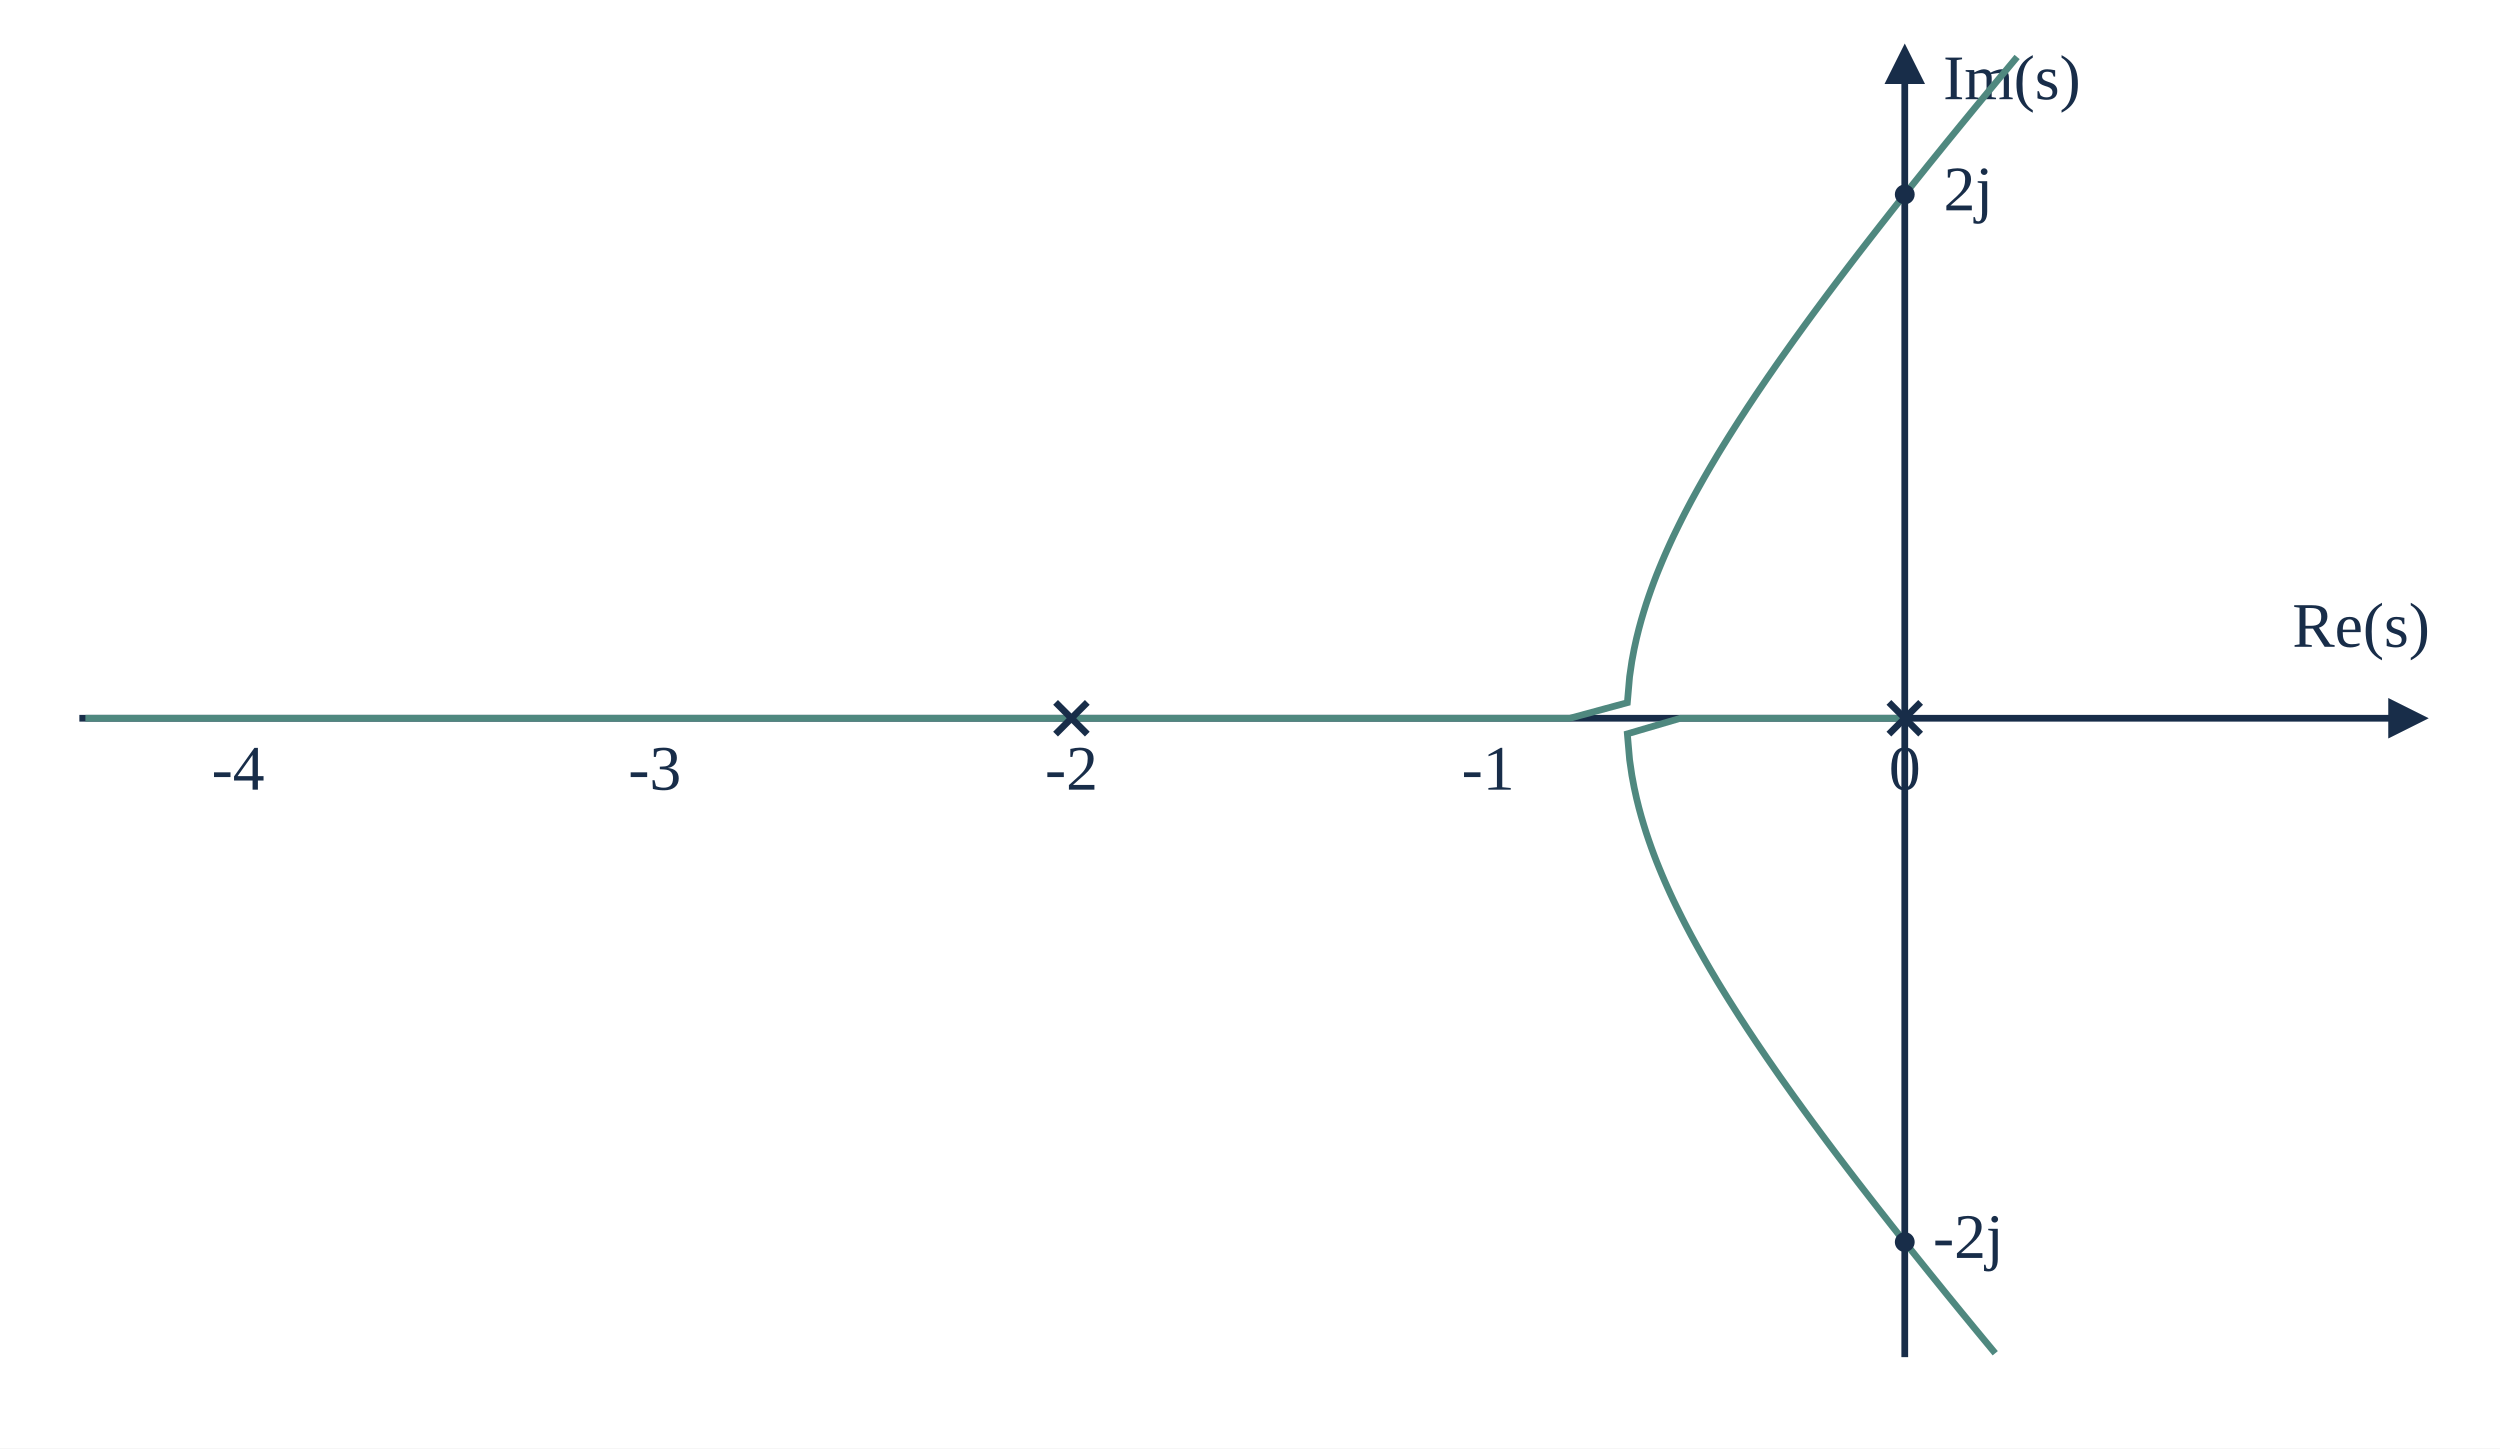
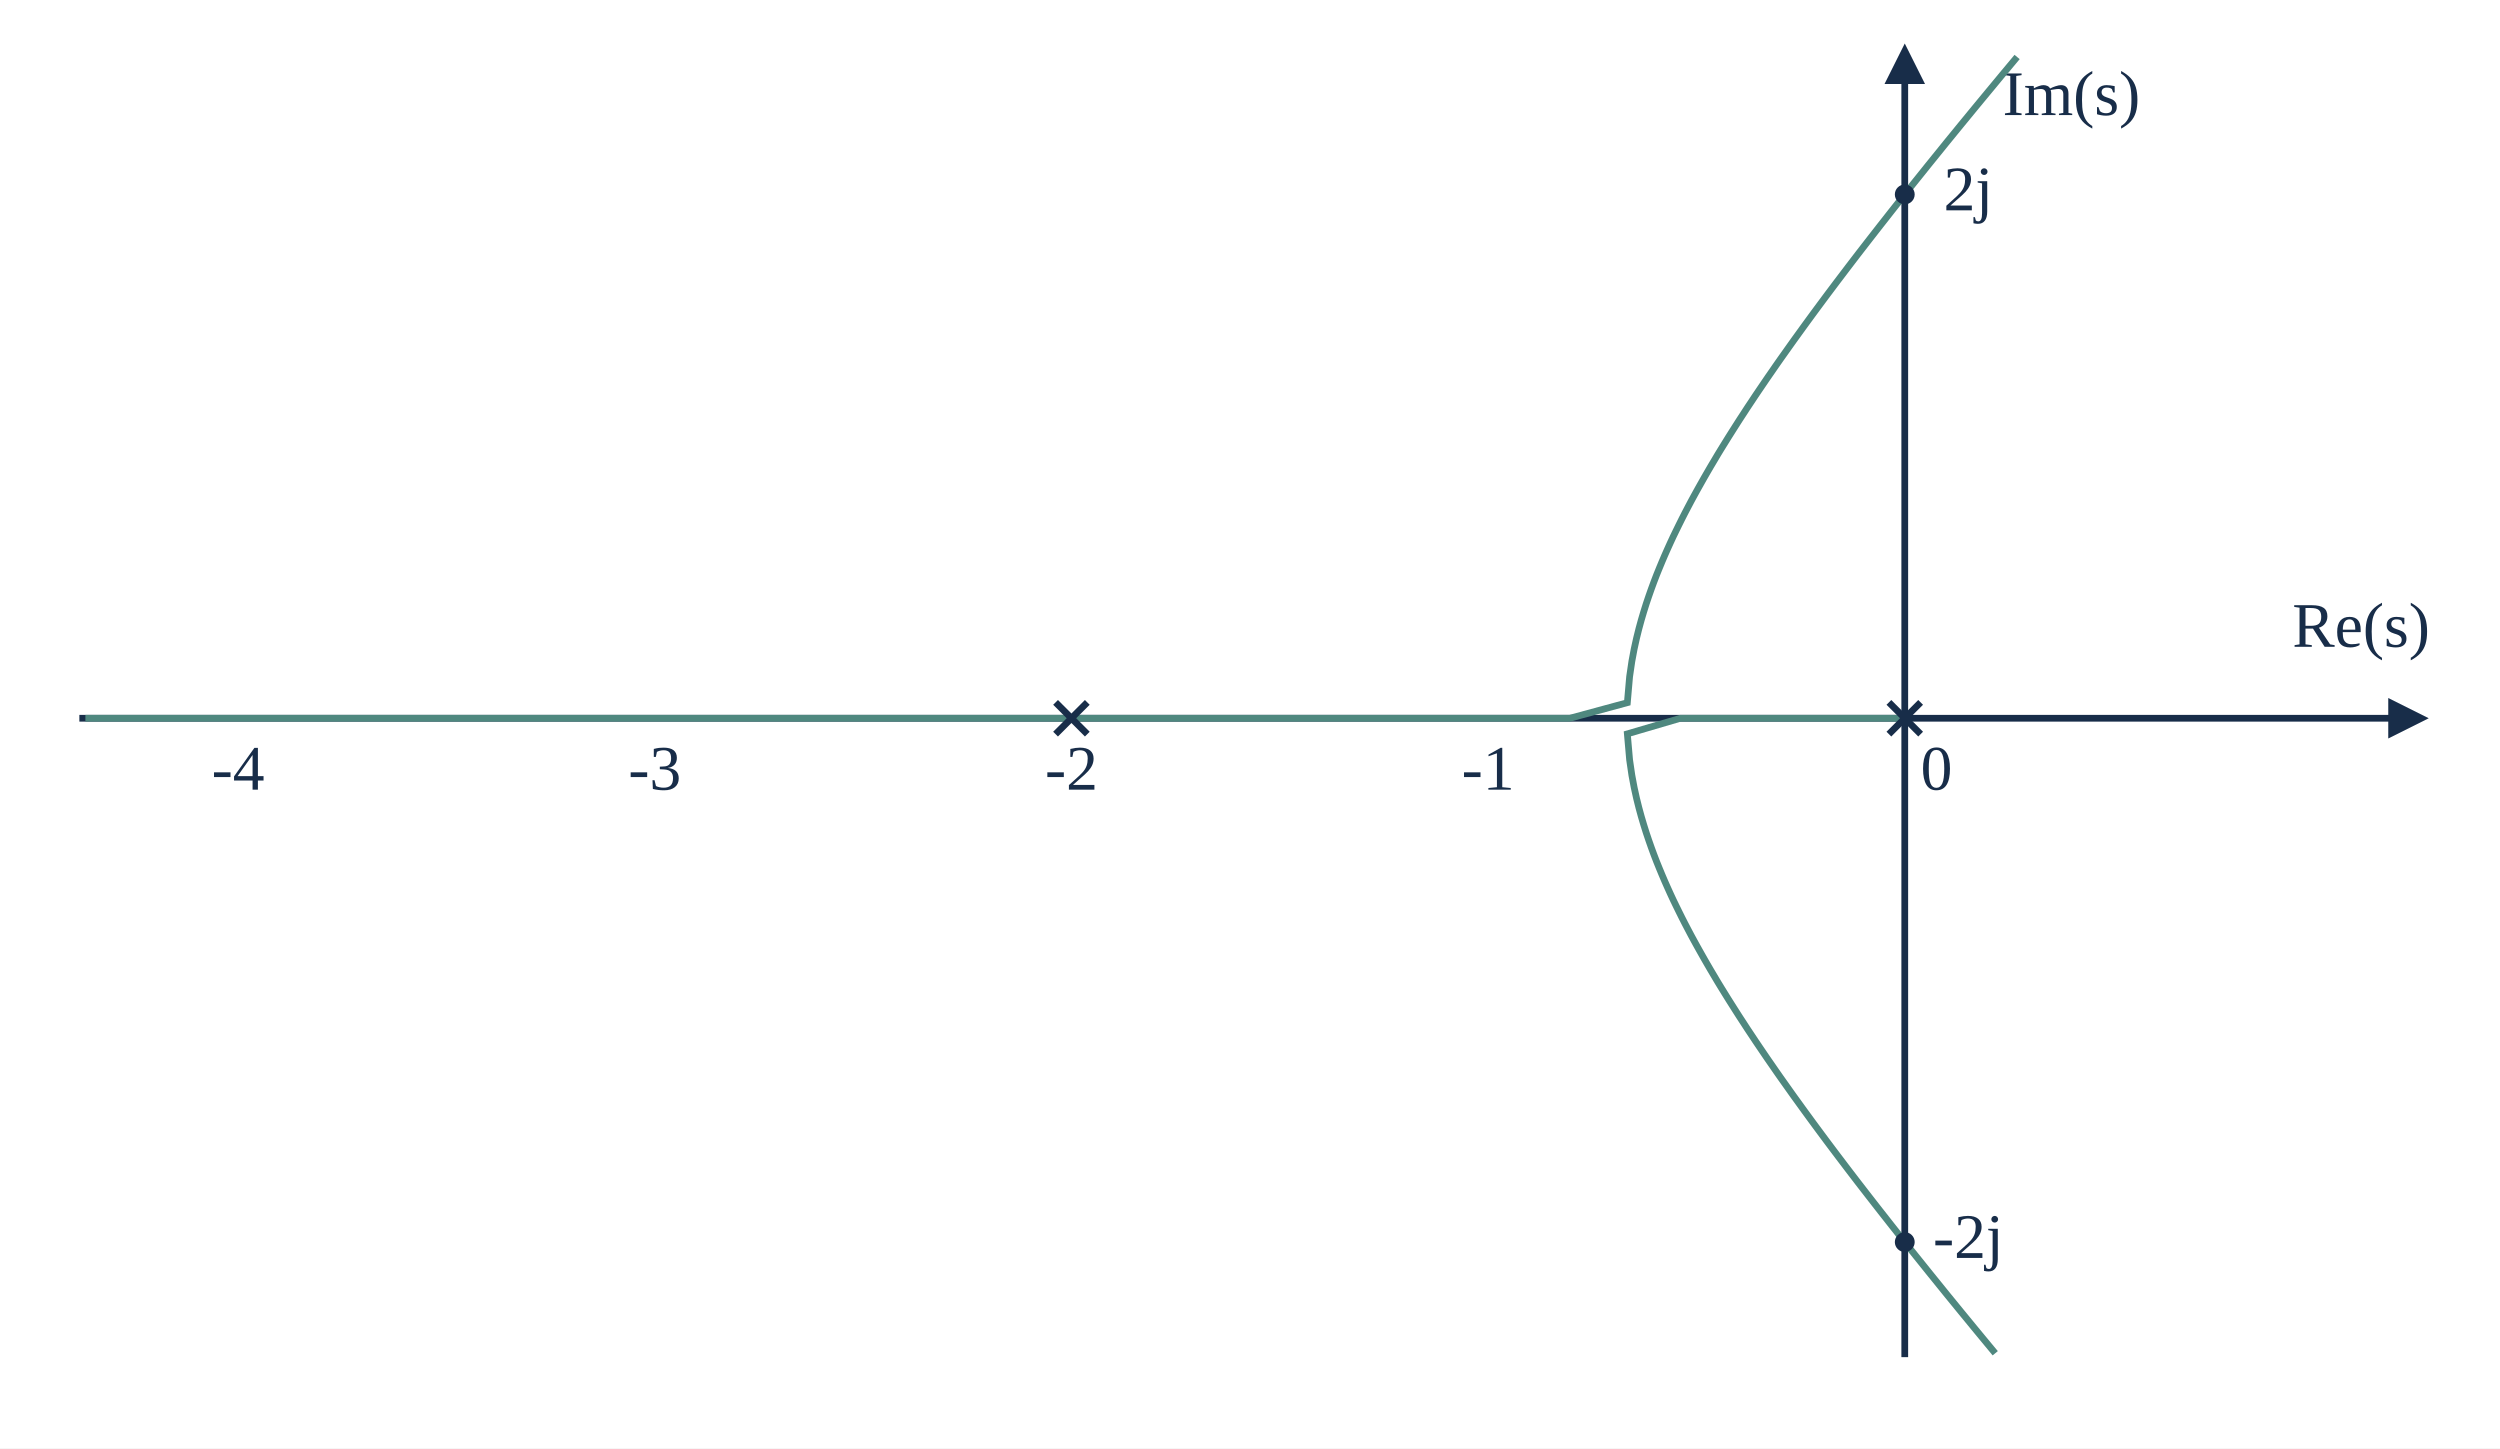
<svg xmlns="http://www.w3.org/2000/svg" width="630" height="365" viewBox="0 0 630 365" role="img">
  <defs>
    <marker id="arrow" viewBox="0 0 10 10" markerWidth="6" markerHeight="6" refX="8" refY="5" orient="auto">
      <path d="M0 0L10 5L0 10z" fill="#182d49" />
    </marker>
  </defs>
  <rect width="100%" height="100%" fill="#fff" />
  <g font-family="&quot;Times New Roman&quot;, &quot;Liberation Serif&quot;, SimSun, &quot;宋体&quot;, &quot;Noto Serif CJK SC&quot;, serif" font-size="16" fill="#182d49">
    <path d="M20 181H610" fill="none" stroke="#182d49" stroke-width="1.7" marker-end="url(#arrow)" />
    <path d="M480 342V13" fill="none" stroke="#182d49" stroke-width="1.7" marker-end="url(#arrow)" />
    <text x="595" y="163" text-anchor="middle">Re(s)</text>
-     <text x="507" y="25" text-anchor="middle">Im(s)</text>
+     <text x="522" y="29" text-anchor="middle">Im(s)</text>
    <text x="60" y="199" text-anchor="middle">-4</text>
    <text x="165" y="199" text-anchor="middle">-3</text>
    <text x="270" y="199" text-anchor="middle">-2</text>
    <text x="375" y="199" text-anchor="middle">-1</text>
-     <text x="480" y="199" text-anchor="middle">0</text>
+     <text x="488" y="199" text-anchor="middle">0</text>
    <path d="M270.00 181.00 L269.26 181.00 L269.25 181.00 L269.23 181.00 L269.22 181.00 L269.20 181.00 L269.19 181.00 L269.17 181.00 L269.16 181.00 L269.14 181.00 L269.13 181.00 L269.11 181.00 L269.10 181.00 L269.08 181.00 L269.06 181.00 L269.05 181.00 L269.03 181.00 L269.01 181.00 L268.99 181.00 L268.98 181.00 L268.96 181.00 L268.94 181.00 L268.92 181.00 L268.90 181.00 L268.88 181.00 L268.86 181.00 L268.84 181.00 L268.82 181.00 L268.80 181.00 L268.78 181.00 L268.75 181.00 L268.73 181.00 L268.71 181.00 L268.68 181.00 L268.66 181.00 L268.64 181.00 L268.61 181.00 L268.59 181.00 L268.56 181.00 L268.53 181.00 L268.51 181.00 L268.48 181.00 L268.45 181.00 L268.43 181.00 L268.40 181.00 L268.37 181.00 L268.34 181.00 L268.31 181.00 L268.28 181.00 L268.25 181.00 L268.22 181.00 L268.18 181.00 L268.15 181.00 L268.12 181.00 L268.08 181.00 L268.05 181.00 L268.01 181.00 L267.98 181.00 L267.94 181.00 L267.90 181.00 L267.87 181.00 L267.83 181.00 L267.79 181.00 L267.75 181.00 L267.71 181.00 L267.67 181.00 L267.62 181.00 L267.58 181.00 L267.54 181.00 L267.49 181.00 L267.45 181.00 L267.40 181.00 L267.36 181.00 L267.31 181.00 L267.26 181.00 L267.21 181.00 L267.16 181.00 L267.11 181.00 L267.06 181.00 L267.00 181.00 L266.95 181.00 L266.89 181.00 L266.84 181.00 L266.78 181.00 L266.72 181.00 L266.66 181.00 L266.60 181.00 L266.54 181.00 L266.48 181.00 L266.42 181.00 L266.35 181.00 L266.29 181.00 L266.22 181.00 L266.15 181.00 L266.08 181.00 L266.01 181.00 L265.94 181.00 L265.87 181.00 L265.79 181.00 L265.72 181.00 L265.64 181.00 L265.56 181.00 L265.48 181.00 L265.40 181.00 L265.32 181.00 L265.24 181.00 L265.15 181.00 L265.06 181.00 L264.98 181.00 L264.89 181.00 L264.79 181.00 L264.70 181.00 L264.61 181.00 L264.51 181.00 L264.41 181.00 L264.31 181.00 L264.21 181.00 L264.10 181.00 L264.00 181.00 L263.89 181.00 L263.78 181.00 L263.67 181.00 L263.56 181.00 L263.44 181.00 L263.33 181.00 L263.21 181.00 L263.09 181.00 L262.96 181.00 L262.84 181.00 L262.71 181.00 L262.58 181.00 L262.45 181.00 L262.31 181.00 L262.17 181.00 L262.03 181.00 L261.89 181.00 L261.75 181.00 L261.60 181.00 L261.45 181.00 L261.30 181.00 L261.15 181.00 L260.99 181.00 L260.83 181.00 L260.66 181.00 L260.50 181.00 L260.33 181.00 L260.16 181.00 L259.98 181.00 L259.81 181.00 L259.63 181.00 L259.44 181.00 L259.25 181.00 L259.06 181.00 L258.87 181.00 L258.67 181.00 L258.47 181.00 L258.27 181.00 L258.06 181.00 L257.85 181.00 L257.64 181.00 L257.42 181.00 L257.20 181.00 L256.97 181.00 L256.74 181.00 L256.51 181.00 L256.27 181.00 L256.03 181.00 L255.78 181.00 L255.53 181.00 L255.28 181.00 L255.02 181.00 L254.76 181.00 L254.49 181.00 L254.22 181.00 L253.94 181.00 L253.66 181.00 L253.38 181.00 L253.09 181.00 L252.79 181.00 L252.49 181.00 L252.18 181.00 L251.87 181.00 L251.56 181.00 L251.23 181.00 L250.91 181.00 L250.58 181.00 L250.24 181.00 L249.89 181.00 L249.54 181.00 L249.19 181.00 L248.83 181.00 L248.46 181.00 L248.09 181.00 L247.71 181.00 L247.32 181.00 L246.93 181.00 L246.53 181.00 L246.13 181.00 L245.72 181.00 L245.30 181.00 L244.87 181.00 L244.44 181.00 L244.00 181.00 L243.55 181.00 L243.10 181.00 L242.64 181.00 L242.17 181.00 L241.69 181.00 L241.21 181.00 L240.72 181.00 L240.22 181.00 L239.71 181.00 L239.19 181.00 L238.67 181.00 L238.13 181.00 L237.59 181.00 L237.04 181.00 L236.48 181.00 L235.91 181.00 L235.33 181.00 L234.75 181.00 L234.15 181.00 L233.55 181.00 L232.93 181.00 L232.31 181.00 L231.67 181.00 L231.03 181.00 L230.37 181.00 L229.71 181.00 L229.03 181.00 L228.34 181.00 L227.65 181.00 L226.94 181.00 L226.22 181.00 L225.49 181.00 L224.75 181.00 L223.99 181.00 L223.23 181.00 L222.45 181.00 L221.66 181.00 L220.86 181.00 L220.05 181.00 L219.22 181.00 L218.39 181.00 L217.53 181.00 L216.67 181.00 L215.79 181.00 L214.90 181.00 L214.00 181.00 L213.08 181.00 L212.15 181.00 L211.20 181.00 L210.24 181.00 L209.27 181.00 L208.28 181.00 L207.27 181.00 L206.26 181.00 L205.22 181.00 L204.17 181.00 L203.11 181.00 L202.02 181.00 L200.93 181.00 L199.81 181.00 L198.68 181.00 L197.54 181.00 L196.37 181.00 L195.19 181.00 L194.00 181.00 L192.78 181.00 L191.55 181.00 L190.30 181.00 L189.03 181.00 L187.74 181.00 L186.44 181.00 L185.11 181.00 L183.77 181.00 L182.40 181.00 L181.02 181.00 L179.62 181.00 L178.20 181.00 L176.75 181.00 L175.29 181.00 L173.80 181.00 L172.30 181.00 L170.77 181.00 L169.22 181.00 L167.65 181.00 L166.06 181.00 L164.45 181.00 L162.81 181.00 L161.15 181.00 L159.46 181.00 L157.76 181.00 L156.03 181.00 L154.27 181.00 L152.49 181.00 L150.69 181.00 L148.86 181.00 L147.01 181.00 L145.13 181.00 L143.22 181.00 L141.29 181.00 L139.33 181.00 L137.35 181.00 L135.33 181.00 L133.29 181.00 L131.23 181.00 L129.13 181.00 L127.01 181.00 L124.86 181.00 L122.67 181.00 L120.46 181.00 L118.22 181.00 L115.95 181.00 L113.65 181.00 L111.32 181.00 L108.95 181.00 L106.56 181.00 L104.13 181.00 L101.67 181.00 L99.18 181.00 L96.65 181.00 L94.09 181.00 L91.50 181.00 L88.87 181.00 L86.21 181.00 L83.51 181.00 L80.78 181.00 L78.01 181.00 L75.21 181.00 L72.37 181.00 L69.49 181.00 L66.57 181.00 L63.62 181.00 L60.62 181.00 L57.59 181.00 L54.52 181.00 L51.41 181.00 L48.25 181.00 L45.06 181.00 L41.83 181.00 L38.55 181.00 L35.23 181.00 L31.87 181.00 L28.47 181.00 L25.02 181.00 L21.52 181.00" fill="none" stroke="#4f887f" stroke-width="1.7" />
    <path d="M270.00 181.00 L270.74 181.00 L270.76 181.00 L270.77 181.00 L270.79 181.00 L270.80 181.00 L270.81 181.00 L270.83 181.00 L270.84 181.00 L270.86 181.00 L270.87 181.00 L270.89 181.00 L270.91 181.00 L270.92 181.00 L270.94 181.00 L270.96 181.00 L270.97 181.00 L270.99 181.00 L271.01 181.00 L271.03 181.00 L271.05 181.00 L271.07 181.00 L271.09 181.00 L271.11 181.00 L271.13 181.00 L271.15 181.00 L271.17 181.00 L271.19 181.00 L271.21 181.00 L271.23 181.00 L271.25 181.00 L271.28 181.00 L271.30 181.00 L271.32 181.00 L271.35 181.00 L271.37 181.00 L271.40 181.00 L271.42 181.00 L271.45 181.00 L271.48 181.00 L271.50 181.00 L271.53 181.00 L271.56 181.00 L271.59 181.00 L271.61 181.00 L271.64 181.00 L271.67 181.00 L271.70 181.00 L271.74 181.00 L271.77 181.00 L271.80 181.00 L271.83 181.00 L271.87 181.00 L271.90 181.00 L271.93 181.00 L271.97 181.00 L272.01 181.00 L272.04 181.00 L272.08 181.00 L272.12 181.00 L272.16 181.00 L272.20 181.00 L272.24 181.00 L272.28 181.00 L272.32 181.00 L272.36 181.00 L272.40 181.00 L272.45 181.00 L272.49 181.00 L272.54 181.00 L272.58 181.00 L272.63 181.00 L272.68 181.00 L272.73 181.00 L272.78 181.00 L272.83 181.00 L272.88 181.00 L272.93 181.00 L272.99 181.00 L273.04 181.00 L273.10 181.00 L273.15 181.00 L273.21 181.00 L273.27 181.00 L273.33 181.00 L273.39 181.00 L273.45 181.00 L273.52 181.00 L273.58 181.00 L273.64 181.00 L273.71 181.00 L273.78 181.00 L273.85 181.00 L273.92 181.00 L273.99 181.00 L274.06 181.00 L274.14 181.00 L274.21 181.00 L274.29 181.00 L274.37 181.00 L274.45 181.00 L274.53 181.00 L274.62 181.00 L274.70 181.00 L274.79 181.00 L274.87 181.00 L274.96 181.00 L275.06 181.00 L275.15 181.00 L275.24 181.00 L275.34 181.00 L275.44 181.00 L275.54 181.00 L275.64 181.00 L275.74 181.00 L275.85 181.00 L275.96 181.00 L276.07 181.00 L276.18 181.00 L276.29 181.00 L276.41 181.00 L276.53 181.00 L276.65 181.00 L276.77 181.00 L276.89 181.00 L277.02 181.00 L277.15 181.00 L277.28 181.00 L277.42 181.00 L277.55 181.00 L277.69 181.00 L277.84 181.00 L277.98 181.00 L278.13 181.00 L278.28 181.00 L278.43 181.00 L278.59 181.00 L278.75 181.00 L278.91 181.00 L279.08 181.00 L279.25 181.00 L279.42 181.00 L279.59 181.00 L279.77 181.00 L279.95 181.00 L280.14 181.00 L280.33 181.00 L280.52 181.00 L280.71 181.00 L280.91 181.00 L281.12 181.00 L281.33 181.00 L281.54 181.00 L281.75 181.00 L281.97 181.00 L282.20 181.00 L282.43 181.00 L282.66 181.00 L282.90 181.00 L283.14 181.00 L283.39 181.00 L283.64 181.00 L283.89 181.00 L284.16 181.00 L284.42 181.00 L284.69 181.00 L284.97 181.00 L285.25 181.00 L285.54 181.00 L285.84 181.00 L286.14 181.00 L286.44 181.00 L286.75 181.00 L287.07 181.00 L287.40 181.00 L287.73 181.00 L288.06 181.00 L288.41 181.00 L288.76 181.00 L289.12 181.00 L289.48 181.00 L289.86 181.00 L290.24 181.00 L290.62 181.00 L291.02 181.00 L291.43 181.00 L291.84 181.00 L292.26 181.00 L292.69 181.00 L293.13 181.00 L293.58 181.00 L294.03 181.00 L294.50 181.00 L294.98 181.00 L295.46 181.00 L295.96 181.00 L296.47 181.00 L296.99 181.00 L297.52 181.00 L298.06 181.00 L298.61 181.00 L299.17 181.00 L299.75 181.00 L300.34 181.00 L300.94 181.00 L301.56 181.00 L302.19 181.00 L302.83 181.00 L303.49 181.00 L304.16 181.00 L304.85 181.00 L305.55 181.00 L306.27 181.00 L307.01 181.00 L307.76 181.00 L308.53 181.00 L309.32 181.00 L310.13 181.00 L310.96 181.00 L311.81 181.00 L312.68 181.00 L313.57 181.00 L314.48 181.00 L315.42 181.00 L316.38 181.00 L317.36 181.00 L318.37 181.00 L319.41 181.00 L320.47 181.00 L321.56 181.00 L322.69 181.00 L323.84 181.00 L325.03 181.00 L326.25 181.00 L327.50 181.00 L328.80 181.00 L330.13 181.00 L331.50 181.00 L332.92 181.00 L334.38 181.00 L335.89 181.00 L337.45 181.00 L339.07 181.00 L340.74 181.00 L342.48 181.00 L344.29 181.00 L346.16 181.00 L348.12 181.00 L350.16 181.00 L352.29 181.00 L354.52 181.00 L356.88 181.00 L359.36 181.00 L361.99 181.00 L364.79 181.00 L367.79 181.00 L371.04 181.00 L374.59 181.00 L378.54 181.00 L383.05 181.00 L388.44 181.00 L395.60 181.00 L410.09 177.07 L410.66 170.53 L411.23 166.64 L411.81 163.54 L412.40 160.86 L413.00 158.44 L413.61 156.21 L414.23 154.12 L414.85 152.14 L415.49 150.24 L416.13 148.42 L416.78 146.65 L417.44 144.93 L418.12 143.25 L418.80 141.61 L419.49 139.99 L420.19 138.41 L420.90 136.84 L421.62 135.29 L422.36 133.76 L423.10 132.25 L423.85 130.74 L424.61 129.25 L425.39 127.76 L426.17 126.28 L426.97 124.81 L427.78 123.34 L428.60 121.88 L429.43 120.41 L430.27 118.95 L431.12 117.49 L431.99 116.03 L432.86 114.56 L433.75 113.10 L434.66 111.63 L435.57 110.16 L436.50 108.69 L437.44 107.21 L438.39 105.72 L439.36 104.24 L440.33 102.74 L441.33 101.24 L442.33 99.73 L443.35 98.22 L444.39 96.69 L445.43 95.16 L446.50 93.62 L447.57 92.07 L448.66 90.51 L449.77 88.95 L450.89 87.37 L452.02 85.78 L453.18 84.18 L454.34 82.57 L455.52 80.95 L456.72 79.31 L457.93 77.67 L459.16 76.01 L460.41 74.33 L461.67 72.65 L462.95 70.95 L464.25 69.24 L465.56 67.51 L466.89 65.77 L468.24 64.01 L469.61 62.24 L470.99 60.46 L472.40 58.65 L473.82 56.83 L475.26 55.00 L476.71 53.15 L478.19 51.28 L479.69 49.39 L481.20 47.49 L482.74 45.57 L484.30 43.63 L485.87 41.67 L487.47 39.69 L489.09 37.69 L490.72 35.67 L492.38 33.64 L494.06 31.58 L495.77 29.50 L497.49 27.40 L499.24 25.28 L501.01 23.14 L502.80 20.98 L504.61 18.79 L506.45 16.59 L508.31 14.36" fill="none" stroke="#4f887f" stroke-width="1.7" />
    <path d="M480.00 181.00 L480.00 181.00 L480.00 181.00 L480.00 181.00 L480.00 181.00 L480.00 181.00 L480.00 181.00 L480.00 181.00 L480.00 181.00 L480.00 181.00 L480.00 181.00 L480.00 181.00 L480.00 181.00 L480.00 181.00 L480.00 181.00 L480.00 181.00 L480.00 181.00 L480.00 181.00 L480.00 181.00 L479.99 181.00 L479.99 181.00 L479.99 181.00 L479.99 181.00 L479.99 181.00 L479.99 181.00 L479.99 181.00 L479.99 181.00 L479.99 181.00 L479.99 181.00 L479.99 181.00 L479.99 181.00 L479.99 181.00 L479.99 181.00 L479.99 181.00 L479.99 181.00 L479.99 181.00 L479.99 181.00 L479.99 181.00 L479.99 181.00 L479.99 181.00 L479.99 181.00 L479.99 181.00 L479.99 181.00 L479.99 181.00 L479.99 181.00 L479.99 181.00 L479.99 181.00 L479.99 181.00 L479.99 181.00 L479.99 181.00 L479.98 181.00 L479.98 181.00 L479.98 181.00 L479.98 181.00 L479.98 181.00 L479.98 181.00 L479.98 181.00 L479.98 181.00 L479.98 181.00 L479.98 181.00 L479.98 181.00 L479.98 181.00 L479.98 181.00 L479.98 181.00 L479.97 181.00 L479.97 181.00 L479.97 181.00 L479.97 181.00 L479.97 181.00 L479.97 181.00 L479.97 181.00 L479.97 181.00 L479.97 181.00 L479.97 181.00 L479.96 181.00 L479.96 181.00 L479.96 181.00 L479.96 181.00 L479.96 181.00 L479.96 181.00 L479.96 181.00 L479.95 181.00 L479.95 181.00 L479.95 181.00 L479.95 181.00 L479.95 181.00 L479.94 181.00 L479.94 181.00 L479.94 181.00 L479.94 181.00 L479.94 181.00 L479.93 181.00 L479.93 181.00 L479.93 181.00 L479.93 181.00 L479.92 181.00 L479.92 181.00 L479.92 181.00 L479.91 181.00 L479.91 181.00 L479.91 181.00 L479.90 181.00 L479.90 181.00 L479.90 181.00 L479.89 181.00 L479.89 181.00 L479.89 181.00 L479.88 181.00 L479.88 181.00 L479.87 181.00 L479.87 181.00 L479.86 181.00 L479.86 181.00 L479.85 181.00 L479.85 181.00 L479.84 181.00 L479.84 181.00 L479.83 181.00 L479.82 181.00 L479.82 181.00 L479.81 181.00 L479.80 181.00 L479.80 181.00 L479.79 181.00 L479.78 181.00 L479.77 181.00 L479.76 181.00 L479.76 181.00 L479.75 181.00 L479.74 181.00 L479.73 181.00 L479.72 181.00 L479.71 181.00 L479.70 181.00 L479.69 181.00 L479.67 181.00 L479.66 181.00 L479.65 181.00 L479.64 181.00 L479.62 181.00 L479.61 181.00 L479.60 181.00 L479.58 181.00 L479.56 181.00 L479.55 181.00 L479.53 181.00 L479.51 181.00 L479.50 181.00 L479.48 181.00 L479.46 181.00 L479.44 181.00 L479.42 181.00 L479.40 181.00 L479.38 181.00 L479.35 181.00 L479.33 181.00 L479.30 181.00 L479.28 181.00 L479.25 181.00 L479.22 181.00 L479.20 181.00 L479.17 181.00 L479.13 181.00 L479.10 181.00 L479.07 181.00 L479.03 181.00 L479.00 181.00 L478.96 181.00 L478.92 181.00 L478.88 181.00 L478.84 181.00 L478.80 181.00 L478.76 181.00 L478.71 181.00 L478.66 181.00 L478.61 181.00 L478.56 181.00 L478.51 181.00 L478.45 181.00 L478.39 181.00 L478.33 181.00 L478.27 181.00 L478.21 181.00 L478.14 181.00 L478.07 181.00 L478.00 181.00 L477.92 181.00 L477.85 181.00 L477.77 181.00 L477.68 181.00 L477.60 181.00 L477.51 181.00 L477.41 181.00 L477.31 181.00 L477.21 181.00 L477.11 181.00 L477.00 181.00 L476.89 181.00 L476.77 181.00 L476.65 181.00 L476.52 181.00 L476.39 181.00 L476.25 181.00 L476.11 181.00 L475.96 181.00 L475.80 181.00 L475.64 181.00 L475.48 181.00 L475.30 181.00 L475.12 181.00 L474.94 181.00 L474.74 181.00 L474.54 181.00 L474.32 181.00 L474.10 181.00 L473.87 181.00 L473.64 181.00 L473.39 181.00 L473.13 181.00 L472.86 181.00 L472.57 181.00 L472.28 181.00 L471.97 181.00 L471.65 181.00 L471.32 181.00 L470.97 181.00 L470.60 181.00 L470.22 181.00 L469.82 181.00 L469.41 181.00 L468.97 181.00 L468.51 181.00 L468.04 181.00 L467.53 181.00 L467.01 181.00 L466.46 181.00 L465.88 181.00 L465.27 181.00 L464.63 181.00 L463.96 181.00 L463.25 181.00 L462.50 181.00 L461.71 181.00 L460.87 181.00 L459.98 181.00 L459.04 181.00 L458.05 181.00 L456.98 181.00 L455.85 181.00 L454.63 181.00 L453.33 181.00 L451.92 181.00 L450.40 181.00 L448.75 181.00 L446.93 181.00 L444.94 181.00 L442.71 181.00 L440.19 181.00 L437.29 181.00 L433.84 181.00 L429.53 181.00 L423.47 181.00 L410.09 184.93 L410.66 191.47 L411.23 195.36 L411.81 198.46 L412.40 201.14 L413.00 203.56 L413.61 205.79 L414.23 207.88 L414.85 209.86 L415.49 211.76 L416.13 213.58 L416.78 215.35 L417.44 217.07 L418.12 218.75 L418.80 220.39 L419.49 222.01 L420.19 223.59 L420.90 225.16 L421.62 226.71 L422.36 228.24 L423.10 229.75 L423.85 231.26 L424.61 232.75 L425.39 234.24 L426.17 235.72 L426.97 237.19 L427.78 238.66 L428.60 240.12 L429.43 241.59 L430.27 243.05 L431.12 244.51 L431.99 245.97 L432.86 247.44 L433.75 248.90 L434.66 250.37 L435.57 251.84 L436.50 253.31 L437.44 254.79 L438.39 256.28 L439.36 257.76 L440.33 259.26 L441.33 260.76 L442.33 262.27 L443.35 263.78 L444.39 265.31 L445.43 266.84 L446.50 268.38 L447.57 269.93 L448.66 271.49 L449.77 273.05 L450.89 274.63 L452.02 276.22 L453.18 277.82 L454.34 279.43 L455.52 281.05 L456.72 282.69 L457.93 284.33 L459.16 285.99 L460.41 287.67 L461.67 289.35 L462.95 291.05 L464.25 292.76 L465.56 294.49 L466.89 296.23 L468.24 297.99 L469.61 299.76 L470.99 301.54 L472.40 303.35 L473.82 305.17 L475.26 307.00 L476.71 308.85 L478.19 310.72 L479.69 312.61 L481.20 314.51 L482.74 316.43 L484.30 318.37 L485.87 320.33 L487.47 322.31 L489.09 324.31 L490.72 326.33 L492.38 328.36 L494.06 330.42 L495.77 332.50 L497.49 334.60 L499.24 336.72 L501.01 338.86 L502.80 341.02" fill="none" stroke="#4f887f" stroke-width="1.7" />
    <path d="M266 177l8 8 M266 185l8 -8" fill="none" stroke="#182d49" stroke-width="1.7" />
    <path d="M476 177l8 8 M476 185l8 -8" fill="none" stroke="#182d49" stroke-width="1.7" />
    <circle cx="480" cy="313" r="2.5" fill="#182d49" />
    <text x="496" y="317" text-anchor="middle">-2j</text>
    <circle cx="480" cy="49" r="2.5" fill="#182d49" />
    <text x="496" y="53" text-anchor="middle">2j</text>
  </g>
</svg>
